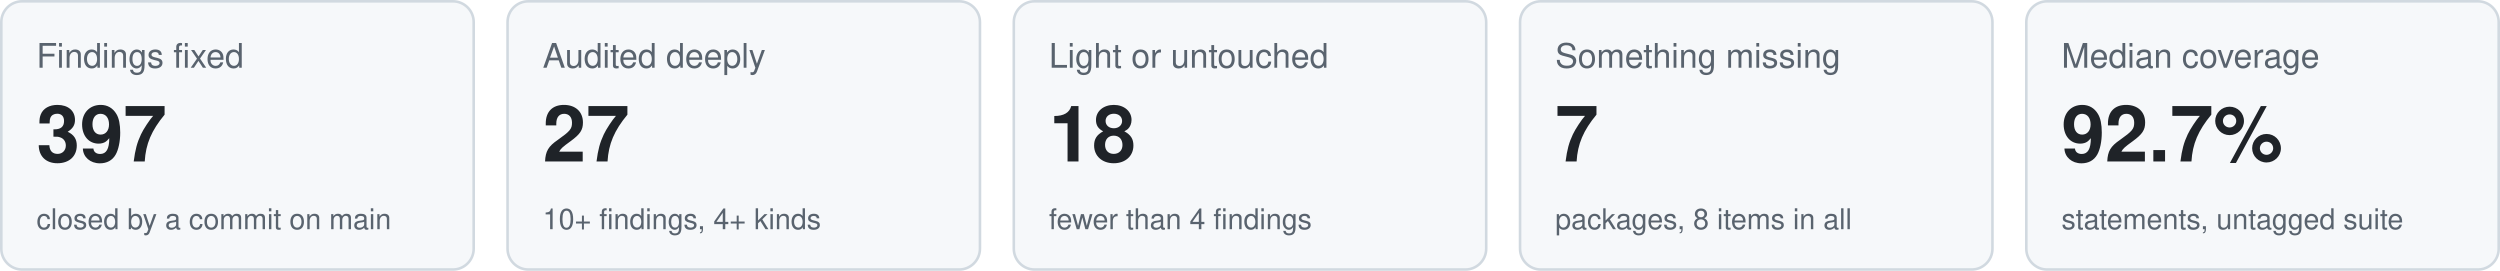
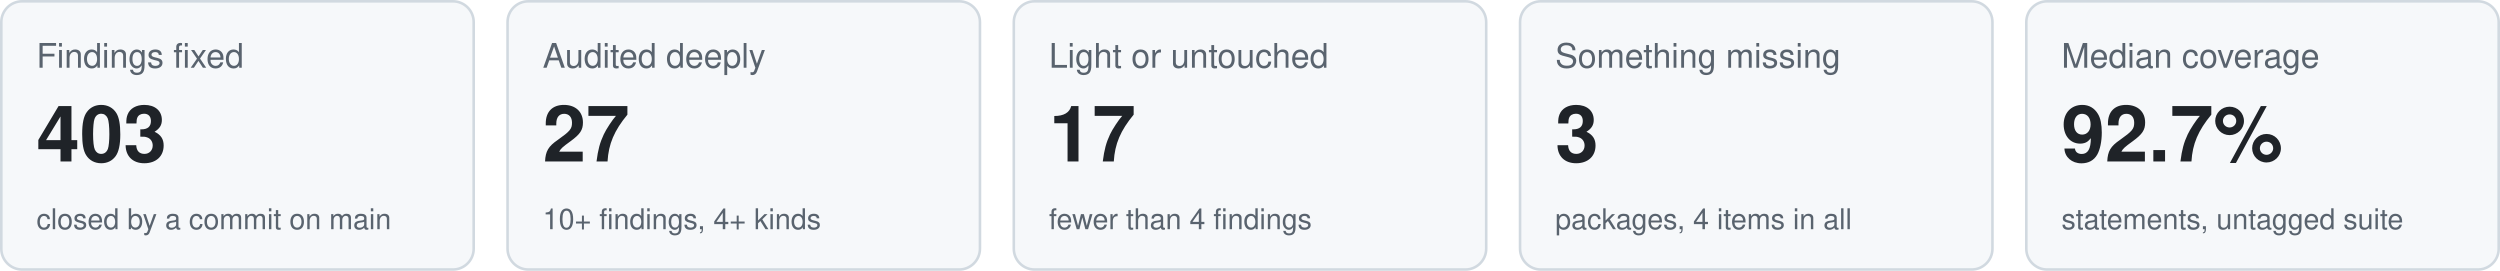
- <svg xmlns="http://www.w3.org/2000/svg" width="960" height="104" viewBox="0 0 960 104" role="img" aria-label="Audit summary: Findings fixed 397; Audited deeply 27; Light or untouched 18; Something missing 7; Median coverage 92.7%">
+ <svg xmlns="http://www.w3.org/2000/svg" width="960" height="104" viewBox="0 0 960 104" role="img" aria-label="Audit summary: Findings fixed 403; Audited deeply 27; Light or untouched 17; Something missing 3; Median coverage 92.7%">
  <rect x="0.5" y="0.5" width="181.4" height="103" rx="8" fill="#f6f8fa" stroke="#d1d9e0" />
  <text x="14" y="26" font-family="-apple-system, BlinkMacSystemFont, 'Segoe UI', Helvetica, Arial, sans-serif" font-size="13" fill="#59636e" text-anchor="start">Findings fixed</text>
-   <text x="14" y="62" font-family="-apple-system, BlinkMacSystemFont, 'Segoe UI', Helvetica, Arial, sans-serif" font-size="30" fill="#1f2328" text-anchor="start" font-weight="600">397</text>
+   <text x="14" y="62" font-family="-apple-system, BlinkMacSystemFont, 'Segoe UI', Helvetica, Arial, sans-serif" font-size="30" fill="#1f2328" text-anchor="start" font-weight="600">403</text>
  <text x="14" y="88" font-family="-apple-system, BlinkMacSystemFont, 'Segoe UI', Helvetica, Arial, sans-serif" font-size="11" fill="#59636e" text-anchor="start">closed by a commit on main</text>
  <rect x="194.9" y="0.5" width="181.4" height="103" rx="8" fill="#f6f8fa" stroke="#d1d9e0" />
  <text x="208.4" y="26" font-family="-apple-system, BlinkMacSystemFont, 'Segoe UI', Helvetica, Arial, sans-serif" font-size="13" fill="#59636e" text-anchor="start">Audited deeply</text>
  <text x="208.4" y="62" font-family="-apple-system, BlinkMacSystemFont, 'Segoe UI', Helvetica, Arial, sans-serif" font-size="30" fill="#1f2328" text-anchor="start" font-weight="600">27</text>
  <text x="208.4" y="88" font-family="-apple-system, BlinkMacSystemFont, 'Segoe UI', Helvetica, Arial, sans-serif" font-size="11" fill="#59636e" text-anchor="start">10+ findings, 4+ kinds</text>
  <rect x="389.3" y="0.5" width="181.4" height="103" rx="8" fill="#f6f8fa" stroke="#d1d9e0" />
  <text x="402.8" y="26" font-family="-apple-system, BlinkMacSystemFont, 'Segoe UI', Helvetica, Arial, sans-serif" font-size="13" fill="#59636e" text-anchor="start">Light or untouched</text>
-   <text x="402.8" y="62" font-family="-apple-system, BlinkMacSystemFont, 'Segoe UI', Helvetica, Arial, sans-serif" font-size="30" fill="#1f2328" text-anchor="start" font-weight="600">18</text>
+   <text x="402.8" y="62" font-family="-apple-system, BlinkMacSystemFont, 'Segoe UI', Helvetica, Arial, sans-serif" font-size="30" fill="#1f2328" text-anchor="start" font-weight="600">17</text>
  <text x="402.8" y="88" font-family="-apple-system, BlinkMacSystemFont, 'Segoe UI', Helvetica, Arial, sans-serif" font-size="11" fill="#59636e" text-anchor="start">fewer than 4 findings</text>
  <rect x="583.7" y="0.5" width="181.4" height="103" rx="8" fill="#f6f8fa" stroke="#d1d9e0" />
  <text x="597.2" y="26" font-family="-apple-system, BlinkMacSystemFont, 'Segoe UI', Helvetica, Arial, sans-serif" font-size="13" fill="#59636e" text-anchor="start">Something missing</text>
-   <text x="597.2" y="62" font-family="-apple-system, BlinkMacSystemFont, 'Segoe UI', Helvetica, Arial, sans-serif" font-size="30" fill="#1f2328" text-anchor="start" font-weight="600">7</text>
-   <text x="597.2" y="88" font-family="-apple-system, BlinkMacSystemFont, 'Segoe UI', Helvetica, Arial, sans-serif" font-size="11" fill="#59636e" text-anchor="start">packages, 8 items in all</text>
+   <text x="597.2" y="62" font-family="-apple-system, BlinkMacSystemFont, 'Segoe UI', Helvetica, Arial, sans-serif" font-size="30" fill="#1f2328" text-anchor="start" font-weight="600">3</text>
+   <text x="597.2" y="88" font-family="-apple-system, BlinkMacSystemFont, 'Segoe UI', Helvetica, Arial, sans-serif" font-size="11" fill="#59636e" text-anchor="start">packages, 4 items in all</text>
  <rect x="778.1" y="0.5" width="181.4" height="103" rx="8" fill="#f6f8fa" stroke="#d1d9e0" />
  <text x="791.6" y="26" font-family="-apple-system, BlinkMacSystemFont, 'Segoe UI', Helvetica, Arial, sans-serif" font-size="13" fill="#59636e" text-anchor="start">Median coverage</text>
  <text x="791.6" y="62" font-family="-apple-system, BlinkMacSystemFont, 'Segoe UI', Helvetica, Arial, sans-serif" font-size="30" fill="#1f2328" text-anchor="start" font-weight="600">92.7%</text>
  <text x="791.6" y="88" font-family="-apple-system, BlinkMacSystemFont, 'Segoe UI', Helvetica, Arial, sans-serif" font-size="11" fill="#59636e" text-anchor="start">statements, untagged suite</text>
</svg>
